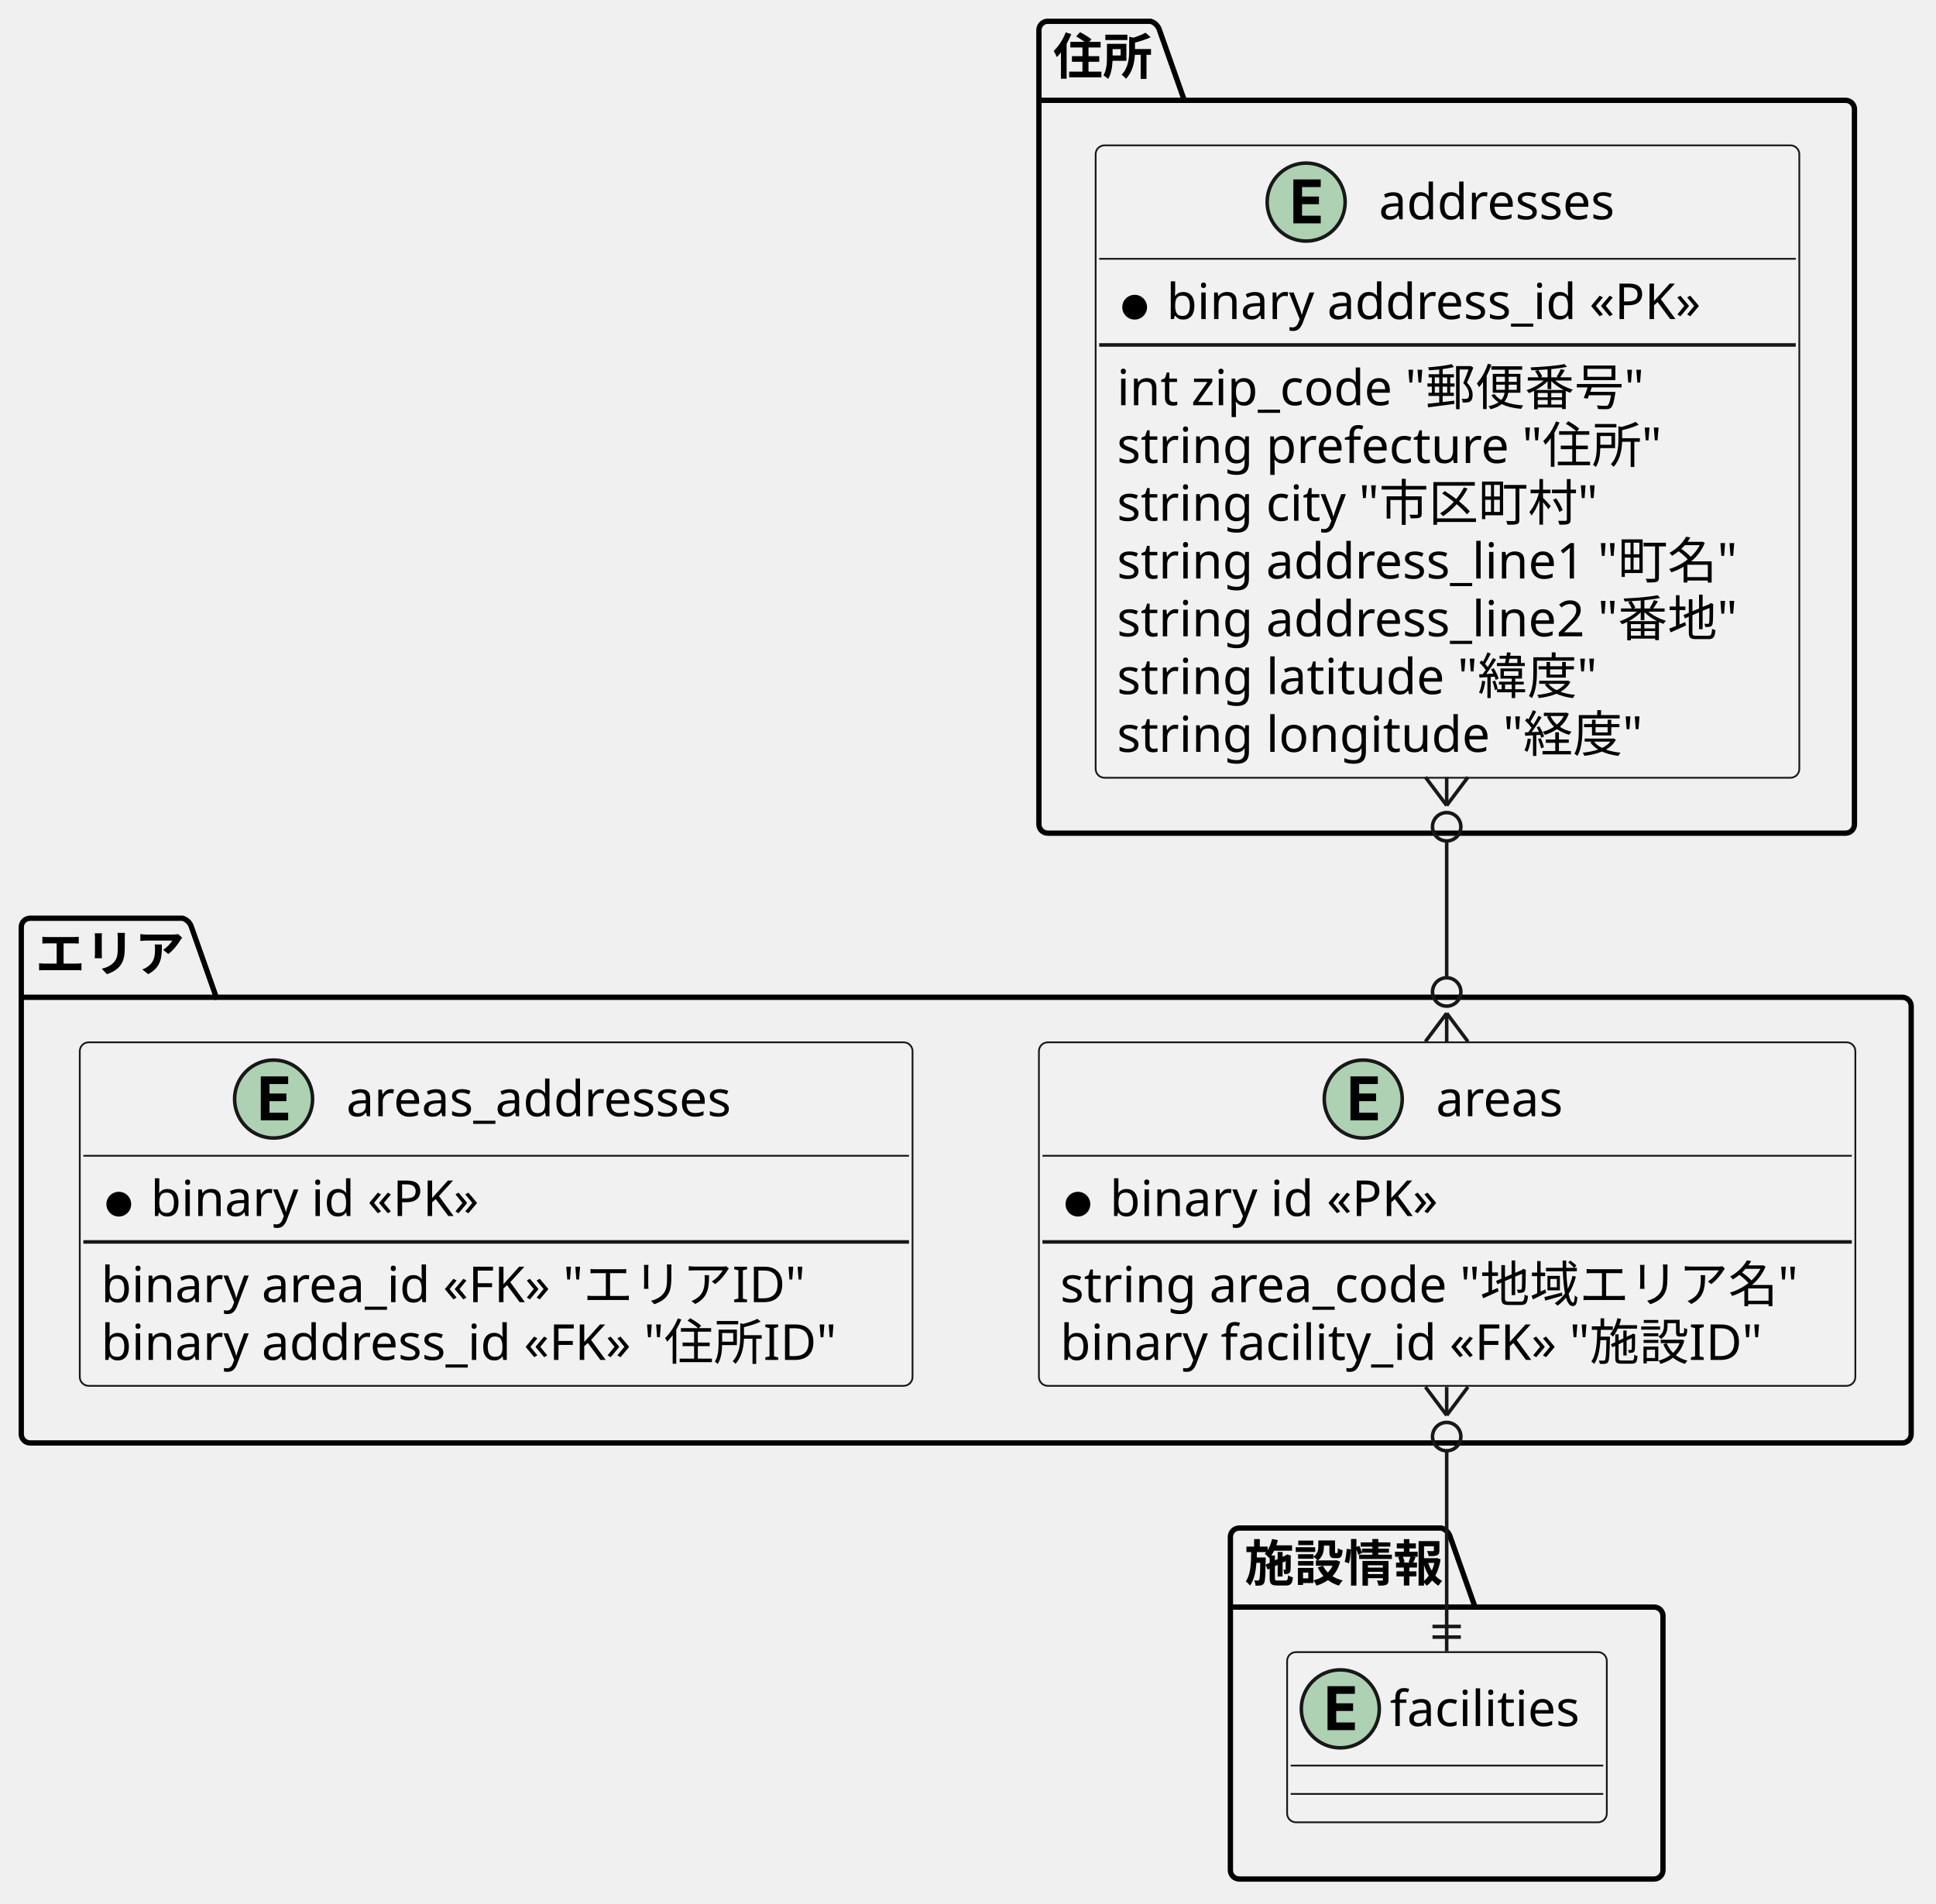
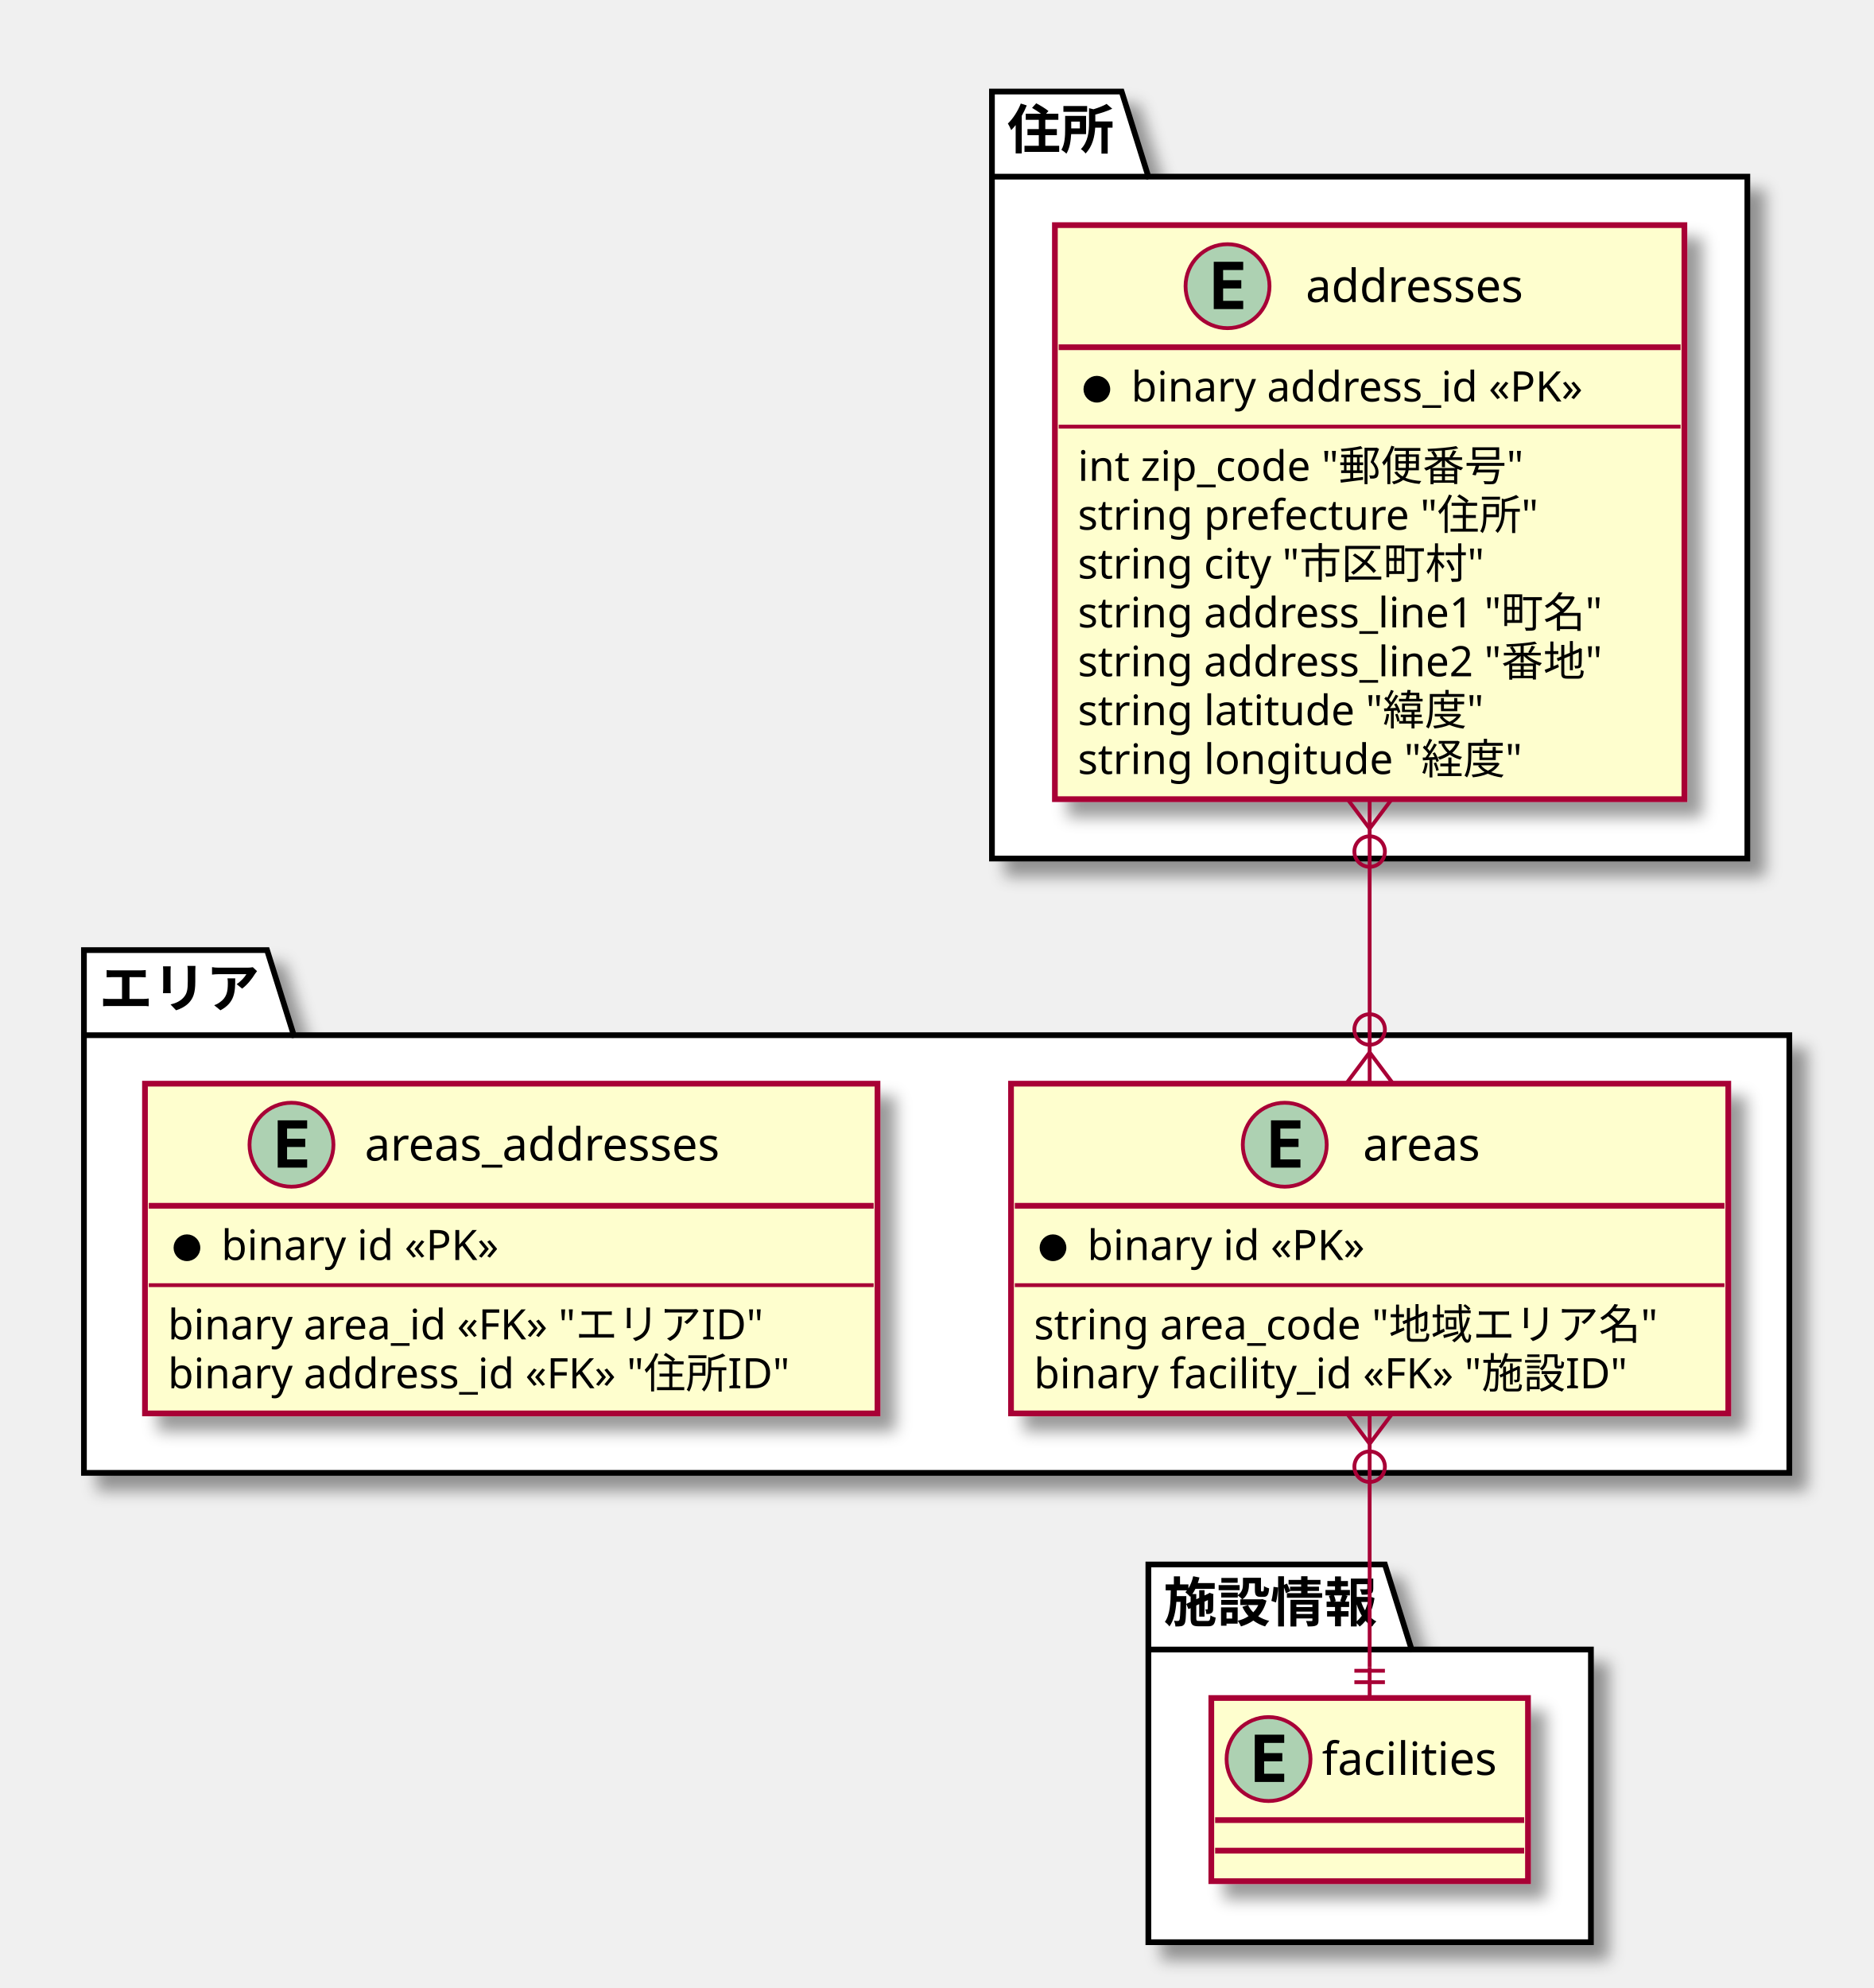
- <svg xmlns="http://www.w3.org/2000/svg" contentStyleType="text/css" height="537px" preserveAspectRatio="none" style="width:546px;height:537px;background:#FFFFFF;" version="1.1" viewBox="0 0 546 537" width="546px" zoomAndPan="magnify">
-   <defs />
+ <svg xmlns="http://www.w3.org/2000/svg" contentScriptType="application/ecmascript" contentStyleType="text/css" height="521px" preserveAspectRatio="none" style="width:491px;height:521px;" version="1.1" viewBox="0 0 491 521" width="491px" zoomAndPan="magnify">
+   <defs>
+     <filter height="300%" id="fie92836uk3f9" width="300%" x="-1" y="-1">
+       <feGaussianBlur result="blurOut" stdDeviation="2.0" />
+       <feColorMatrix in="blurOut" result="blurOut2" type="matrix" values="0 0 0 0 0 0 0 0 0 0 0 0 0 0 0 0 0 0 .4 0" />
+       <feOffset dx="4.0" dy="4.0" in="blurOut2" result="blurOut3" />
+       <feBlend in="SourceGraphic" in2="blurOut3" mode="normal" />
+     </filter>
+   </defs>
  <g>
-     <g id="cluster_施設情報">
-       <path d="M349.5,431 L406.5,431 A3.75,3.75 0 0 1 409,433.5 L416,453.297 L466.5,453.297 A2.5,2.5 0 0 1 469,455.797 L469,527.5 A2.5,2.5 0 0 1 466.5,530 L349.5,530 A2.5,2.5 0 0 1 347,527.5 L347,433.5 A2.5,2.5 0 0 1 349.5,431 " fill="none" style="stroke:#000000;stroke-width:1.5;" />
-       <line style="stroke:#000000;stroke-width:1.5;" x1="347" x2="416" y1="453.297" y2="453.297" />
-       <text fill="#000000" font-family="sans-serif" font-size="14" font-weight="bold" lengthAdjust="spacing" textLength="56" x="351" y="445.995">施設情報</text>
-     </g>
-     <g id="cluster_住所">
-       <path d="M295.5,6 L324.5,6 A3.75,3.75 0 0 1 327,8.5 L334,28.297 L520.5,28.297 A2.5,2.5 0 0 1 523,30.797 L523,232.5 A2.5,2.5 0 0 1 520.5,235 L295.5,235 A2.5,2.5 0 0 1 293,232.5 L293,8.5 A2.5,2.5 0 0 1 295.5,6 " fill="none" style="stroke:#000000;stroke-width:1.5;" />
-       <line style="stroke:#000000;stroke-width:1.5;" x1="293" x2="334" y1="28.297" y2="28.297" />
-       <text fill="#000000" font-family="sans-serif" font-size="14" font-weight="bold" lengthAdjust="spacing" textLength="28" x="297" y="20.995">住所</text>
-     </g>
-     <g id="cluster_エリア">
-       <path d="M8.5,259 L51.5,259 A3.75,3.75 0 0 1 54,261.5 L61,281.297 L536.5,281.297 A2.5,2.5 0 0 1 539,283.797 L539,404.5 A2.5,2.5 0 0 1 536.5,407 L8.5,407 A2.5,2.5 0 0 1 6,404.5 L6,261.5 A2.5,2.5 0 0 1 8.5,259 " fill="none" style="stroke:#000000;stroke-width:1.5;" />
-       <line style="stroke:#000000;stroke-width:1.5;" x1="6" x2="61" y1="281.297" y2="281.297" />
-       <text fill="#000000" font-family="sans-serif" font-size="14" font-weight="bold" lengthAdjust="spacing" textLength="42" x="10" y="273.995">エリア</text>
-     </g>
-     <g id="elem_facilities">
-       <rect codeLine="4" fill="#F1F1F1" height="48" id="facilities" rx="2.5" ry="2.5" style="stroke:#181818;stroke-width:0.5;" width="90.16" x="363" y="466" />
-       <ellipse cx="378" cy="482" fill="#ADD1B2" rx="11" ry="11" style="stroke:#181818;stroke-width:1;" />
-       <path d="M382.109,488 L374.391,488 L374.391,475.609 L382.109,475.609 L382.109,477.766 L376.844,477.766 L376.844,480.438 L381.609,480.438 L381.609,482.594 L376.844,482.594 L376.844,485.844 L382.109,485.844 L382.109,488 Z " fill="#000000" />
-       <text fill="#000000" font-family="sans-serif" font-size="14" lengthAdjust="spacing" textLength="58.16" x="392" y="486.847">facilities</text>
-       <line style="stroke:#181818;stroke-width:0.5;" x1="364" x2="452.16" y1="498" y2="498" />
-       <line style="stroke:#181818;stroke-width:0.5;" x1="364" x2="452.16" y1="506" y2="506" />
-     </g>
-     <g id="elem_addresses">
-       <rect codeLine="8" fill="#F1F1F1" height="178.375" id="addresses" rx="2.5" ry="2.5" style="stroke:#181818;stroke-width:0.5;" width="198.45" x="309" y="41" />
-       <ellipse cx="368.367" cy="57" fill="#ADD1B2" rx="11" ry="11" style="stroke:#181818;stroke-width:1;" />
-       <path d="M372.476,63 L364.757,63 L364.757,50.609 L372.476,50.609 L372.476,52.766 L367.21,52.766 L367.21,55.438 L371.976,55.438 L371.976,57.594 L367.21,57.594 L367.21,60.844 L372.476,60.844 L372.476,63 Z " fill="#000000" />
-       <text fill="#000000" font-family="sans-serif" font-size="14" lengthAdjust="spacing" textLength="71.217" x="388.867" y="61.847">addresses</text>
-       <line style="stroke:#181818;stroke-width:0.5;" x1="310" x2="506.45" y1="73" y2="73" />
-       <ellipse cx="320" cy="86.648" fill="#000000" rx="3" ry="3" style="stroke:#000000;stroke-width:1;" />
-       <text fill="#000000" font-family="sans-serif" font-size="14" lengthAdjust="spacing" textLength="163.01" x="329" y="89.995">binary address_id «PK»</text>
-       <line style="stroke:#181818;stroke-width:1;" x1="310" x2="506.45" y1="97.297" y2="97.297" />
-       <text fill="#000000" font-family="sans-serif" font-size="14" lengthAdjust="spacing" textLength="156.919" x="315" y="114.292">int zip_code "郵便番号"</text>
-       <text fill="#000000" font-family="sans-serif" font-size="14" lengthAdjust="spacing" textLength="163.194" x="315" y="130.589">string prefecture "住所"</text>
-       <text fill="#000000" font-family="sans-serif" font-size="14" lengthAdjust="spacing" textLength="143.329" x="315" y="146.886">string city "市区町村"</text>
-       <text fill="#000000" font-family="sans-serif" font-size="14" lengthAdjust="spacing" textLength="186.45" x="315" y="163.183">string address_line1 "町名"</text>
-       <text fill="#000000" font-family="sans-serif" font-size="14" lengthAdjust="spacing" textLength="186.45" x="315" y="179.48">string address_line2 "番地"</text>
-       <text fill="#000000" font-family="sans-serif" font-size="14" lengthAdjust="spacing" textLength="143.678" x="315" y="195.776">string latitude "緯度"</text>
-       <text fill="#000000" font-family="sans-serif" font-size="14" lengthAdjust="spacing" textLength="155.934" x="315" y="212.073">string longitude "経度"</text>
-     </g>
-     <g id="elem_areas">
-       <rect codeLine="22" fill="#F1F1F1" height="96.891" id="areas" rx="2.5" ry="2.5" style="stroke:#181818;stroke-width:0.5;" width="230.257" x="293" y="294" />
-       <ellipse cx="384.468" cy="310" fill="#ADD1B2" rx="11" ry="11" style="stroke:#181818;stroke-width:1;" />
-       <path d="M388.577,316 L380.859,316 L380.859,303.609 L388.577,303.609 L388.577,305.766 L383.312,305.766 L383.312,308.438 L388.077,308.438 L388.077,310.594 L383.312,310.594 L383.312,313.844 L388.577,313.844 L388.577,316 Z " fill="#000000" />
-       <text fill="#000000" font-family="sans-serif" font-size="14" lengthAdjust="spacing" textLength="38.821" x="404.968" y="314.847">areas</text>
-       <line style="stroke:#181818;stroke-width:0.5;" x1="294" x2="522.257" y1="326" y2="326" />
-       <ellipse cx="304" cy="339.648" fill="#000000" rx="3" ry="3" style="stroke:#000000;stroke-width:1;" />
-       <text fill="#000000" font-family="sans-serif" font-size="14" lengthAdjust="spacing" textLength="100.7" x="313" y="342.995">binary id «PK»</text>
-       <line style="stroke:#181818;stroke-width:1;" x1="294" x2="522.257" y1="350.297" y2="350.297" />
-       <text fill="#000000" font-family="sans-serif" font-size="14" lengthAdjust="spacing" textLength="218.257" x="299" y="367.292">string area_code "地域エリア名"</text>
-       <text fill="#000000" font-family="sans-serif" font-size="14" lengthAdjust="spacing" textLength="214.197" x="299" y="383.589">binary facility_id «FK» "施設ID"</text>
-     </g>
-     <g id="elem_areas_addresses">
-       <rect codeLine="29" fill="#F1F1F1" height="96.891" id="areas_addresses" rx="2.5" ry="2.5" style="stroke:#181818;stroke-width:0.5;" width="234.858" x="22.5" y="294" />
-       <ellipse cx="77.16" cy="310" fill="#ADD1B2" rx="11" ry="11" style="stroke:#181818;stroke-width:1;" />
-       <path d="M81.269,316 L73.551,316 L73.551,303.609 L81.269,303.609 L81.269,305.766 L76.004,305.766 L76.004,308.438 L80.769,308.438 L80.769,310.594 L76.004,310.594 L76.004,313.844 L81.269,313.844 L81.269,316 Z " fill="#000000" />
-       <text fill="#000000" font-family="sans-serif" font-size="14" lengthAdjust="spacing" textLength="117.038" x="97.66" y="314.847">areas_addresses</text>
-       <line style="stroke:#181818;stroke-width:0.5;" x1="23.5" x2="256.358" y1="326" y2="326" />
-       <ellipse cx="33.5" cy="339.648" fill="#000000" rx="3" ry="3" style="stroke:#000000;stroke-width:1;" />
-       <text fill="#000000" font-family="sans-serif" font-size="14" lengthAdjust="spacing" textLength="100.7" x="42.5" y="342.995">binary id «PK»</text>
-       <line style="stroke:#181818;stroke-width:1;" x1="23.5" x2="256.358" y1="350.297" y2="350.297" />
-       <text fill="#000000" font-family="sans-serif" font-size="14" lengthAdjust="spacing" textLength="213.076" x="28.5" y="367.292">binary area_id «FK» "エリアID"</text>
-       <text fill="#000000" font-family="sans-serif" font-size="14" lengthAdjust="spacing" textLength="222.858" x="28.5" y="383.589">binary address_id «FK» "住所ID"</text>
-     </g>
-     <g id="link_addresses_areas">
-       <path codeLine="37" d="M408,237.2 C408,262.75 408,253.66 408,275.79 " fill="none" id="addresses-areas" style="stroke:#181818;stroke-width:1;" />
-       <line style="stroke:#181818;stroke-width:1;" x1="408" x2="402" y1="227.2" y2="219.2" />
-       <line style="stroke:#181818;stroke-width:1;" x1="408" x2="414" y1="227.2" y2="219.2" />
-       <line style="stroke:#181818;stroke-width:1;" x1="408" x2="408" y1="227.2" y2="219.2" />
-       <ellipse cx="408" cy="233.2" fill="none" rx="4" ry="4" style="stroke:#181818;stroke-width:1;" />
-       <line style="stroke:#181818;stroke-width:1;" x1="408" x2="414" y1="285.79" y2="293.79" />
-       <line style="stroke:#181818;stroke-width:1;" x1="408" x2="402" y1="285.79" y2="293.79" />
-       <line style="stroke:#181818;stroke-width:1;" x1="408" x2="408" y1="285.79" y2="293.79" />
-       <ellipse cx="408" cy="279.79" fill="none" rx="4" ry="4" style="stroke:#181818;stroke-width:1;" />
-     </g>
-     <g id="link_areas_facilities">
-       <path codeLine="38" d="M408,409.21 C408,434.21 408,437.58 408,457.76 " fill="none" id="areas-facilities" style="stroke:#181818;stroke-width:1;" />
-       <line style="stroke:#181818;stroke-width:1;" x1="408" x2="402" y1="399.21" y2="391.21" />
-       <line style="stroke:#181818;stroke-width:1;" x1="408" x2="414" y1="399.21" y2="391.21" />
-       <line style="stroke:#181818;stroke-width:1;" x1="408" x2="408" y1="399.21" y2="391.21" />
-       <ellipse cx="408" cy="405.21" fill="none" rx="4" ry="4" style="stroke:#181818;stroke-width:1;" />
-       <line style="stroke:#181818;stroke-width:1;" x1="412" x2="404" y1="461.76" y2="461.76" />
-       <line style="stroke:#181818;stroke-width:1;" x1="412" x2="404" y1="458.76" y2="458.76" />
-       <line style="stroke:#181818;stroke-width:1;" x1="408" x2="408" y1="457.76" y2="465.76" />
-     </g>
+     <polygon fill="#FFFFFF" filter="url(#fie92836uk3f9)" points="301,410,363,410,370,432.297,417,432.297,417,509,301,509,301,410" style="stroke: #000000; stroke-width: 1.5;" />
+     <line style="stroke: #000000; stroke-width: 1.5;" x1="301" x2="370" y1="432.297" y2="432.297" />
+     <text fill="#000000" font-family="sans-serif" font-size="14" font-weight="bold" lengthAdjust="spacingAndGlyphs" textLength="56" x="305" y="424.995">施設情報</text>
+     <polygon fill="#FFFFFF" filter="url(#fie92836uk3f9)" points="260,24,294,24,301,46.297,458,46.297,458,225,260,225,260,24" style="stroke: #000000; stroke-width: 1.5;" />
+     <line style="stroke: #000000; stroke-width: 1.5;" x1="260" x2="301" y1="46.297" y2="46.297" />
+     <text fill="#000000" font-family="sans-serif" font-size="14" font-weight="bold" lengthAdjust="spacingAndGlyphs" textLength="28" x="264" y="38.995">住所</text>
+     <polygon fill="#FFFFFF" filter="url(#fie92836uk3f9)" points="22,249,70,249,77,271.297,469,271.297,469,386,22,386,22,249" style="stroke: #000000; stroke-width: 1.5;" />
+     <line style="stroke: #000000; stroke-width: 1.5;" x1="22" x2="77" y1="271.297" y2="271.297" />
+     <text fill="#000000" font-family="sans-serif" font-size="14" font-weight="bold" lengthAdjust="spacingAndGlyphs" textLength="42" x="26" y="263.995">エリア</text>
+     <rect fill="#FEFECE" filter="url(#fie92836uk3f9)" height="48" id="facilities" style="stroke: #A80036; stroke-width: 1.5;" width="83" x="317.5" y="445" />
+     <ellipse cx="332.5" cy="461" fill="#ADD1B2" rx="11" ry="11" style="stroke: #A80036; stroke-width: 1.0;" />
+     <path d="M336.609,467 L328.891,467 L328.891,454.609 L336.609,454.609 L336.609,456.766 L331.344,456.766 L331.344,459.438 L336.109,459.438 L336.109,461.594 L331.344,461.594 L331.344,464.844 L336.609,464.844 L336.609,467 Z " />
+     <text fill="#000000" font-family="sans-serif" font-size="12" lengthAdjust="spacingAndGlyphs" textLength="51" x="346.5" y="465.154">facilities</text>
+     <line style="stroke: #A80036; stroke-width: 1.5;" x1="318.5" x2="399.5" y1="477" y2="477" />
+     <line style="stroke: #A80036; stroke-width: 1.5;" x1="318.5" x2="399.5" y1="485" y2="485" />
+     <rect fill="#FEFECE" filter="url(#fie92836uk3f9)" height="150.438" id="addresses" style="stroke: #A80036; stroke-width: 1.5;" width="165" x="276.5" y="59" />
+     <ellipse cx="321.75" cy="75" fill="#ADD1B2" rx="11" ry="11" style="stroke: #A80036; stroke-width: 1.0;" />
+     <path d="M325.859,81 L318.141,81 L318.141,68.609 L325.859,68.609 L325.859,70.766 L320.594,70.766 L320.594,73.438 L325.359,73.438 L325.359,75.594 L320.594,75.594 L320.594,78.844 L325.859,78.844 L325.859,81 Z " />
+     <text fill="#000000" font-family="sans-serif" font-size="12" lengthAdjust="spacingAndGlyphs" textLength="66" x="342.25" y="79.154">addresses</text>
+     <line style="stroke: #A80036; stroke-width: 1.5;" x1="277.5" x2="440.5" y1="91" y2="91" />
+     <ellipse cx="287.5" cy="102" fill="#000000" rx="3" ry="3" style="stroke: #000000; stroke-width: 1.0;" />
+     <text fill="#000000" font-family="sans-serif" font-size="11" lengthAdjust="spacingAndGlyphs" textLength="134" x="296.5" y="105.21">binary address_id «PK»</text>
+     <line style="stroke: #A80036; stroke-width: 1.0;" x1="277.5" x2="440.5" y1="111.805" y2="111.805" />
+     <text fill="#000000" font-family="sans-serif" font-size="11" lengthAdjust="spacingAndGlyphs" textLength="124" x="282.5" y="126.015">int zip_code "郵便番号"</text>
+     <text fill="#000000" font-family="sans-serif" font-size="11" lengthAdjust="spacingAndGlyphs" textLength="132" x="282.5" y="138.82">string prefecture "住所"</text>
+     <text fill="#000000" font-family="sans-serif" font-size="11" lengthAdjust="spacingAndGlyphs" textLength="114" x="282.5" y="151.625">string city "市区町村"</text>
+     <text fill="#000000" font-family="sans-serif" font-size="11" lengthAdjust="spacingAndGlyphs" textLength="153" x="282.5" y="164.429">string address_line1 "町名"</text>
+     <text fill="#000000" font-family="sans-serif" font-size="11" lengthAdjust="spacingAndGlyphs" textLength="153" x="282.5" y="177.234">string address_line2 "番地"</text>
+     <text fill="#000000" font-family="sans-serif" font-size="11" lengthAdjust="spacingAndGlyphs" textLength="115" x="282.5" y="190.039">string latitude "緯度"</text>
+     <text fill="#000000" font-family="sans-serif" font-size="11" lengthAdjust="spacingAndGlyphs" textLength="125" x="282.5" y="202.843">string longitude "経度"</text>
+     <rect fill="#FEFECE" filter="url(#fie92836uk3f9)" height="86.414" id="areas" style="stroke: #A80036; stroke-width: 1.5;" width="188" x="265" y="284" />
+     <ellipse cx="336.75" cy="300" fill="#ADD1B2" rx="11" ry="11" style="stroke: #A80036; stroke-width: 1.0;" />
+     <path d="M340.859,306 L333.141,306 L333.141,293.609 L340.859,293.609 L340.859,295.766 L335.594,295.766 L335.594,298.438 L340.359,298.438 L340.359,300.594 L335.594,300.594 L335.594,303.844 L340.859,303.844 L340.859,306 Z " />
+     <text fill="#000000" font-family="sans-serif" font-size="12" lengthAdjust="spacingAndGlyphs" textLength="36" x="357.25" y="304.154">areas</text>
+     <line style="stroke: #A80036; stroke-width: 1.5;" x1="266" x2="452" y1="316" y2="316" />
+     <ellipse cx="276" cy="327" fill="#000000" rx="3" ry="3" style="stroke: #000000; stroke-width: 1.0;" />
+     <text fill="#000000" font-family="sans-serif" font-size="11" lengthAdjust="spacingAndGlyphs" textLength="81" x="285" y="330.21">binary id «PK»</text>
+     <line style="stroke: #A80036; stroke-width: 1.0;" x1="266" x2="452" y1="336.805" y2="336.805" />
+     <text fill="#000000" font-family="sans-serif" font-size="11" lengthAdjust="spacingAndGlyphs" textLength="176" x="271" y="351.015">string area_code "地域エリア名"</text>
+     <text fill="#000000" font-family="sans-serif" font-size="11" lengthAdjust="spacingAndGlyphs" textLength="169" x="271" y="363.82">binary facility_id «FK» "施設ID"</text>
+     <rect fill="#FEFECE" filter="url(#fie92836uk3f9)" height="86.414" id="areas_addresses" style="stroke: #A80036; stroke-width: 1.5;" width="192" x="38" y="284" />
+     <ellipse cx="76.4" cy="300" fill="#ADD1B2" rx="11" ry="11" style="stroke: #A80036; stroke-width: 1.0;" />
+     <path d="M80.509,306 L72.791,306 L72.791,293.609 L80.509,293.609 L80.509,295.766 L75.244,295.766 L75.244,298.438 L80.009,298.438 L80.009,300.594 L75.244,300.594 L75.244,303.844 L80.509,303.844 L80.509,306 Z " />
+     <text fill="#000000" font-family="sans-serif" font-size="12" lengthAdjust="spacingAndGlyphs" textLength="108" x="95.6" y="304.154">areas_addresses</text>
+     <line style="stroke: #A80036; stroke-width: 1.5;" x1="39" x2="229" y1="316" y2="316" />
+     <ellipse cx="49" cy="327" fill="#000000" rx="3" ry="3" style="stroke: #000000; stroke-width: 1.0;" />
+     <text fill="#000000" font-family="sans-serif" font-size="11" lengthAdjust="spacingAndGlyphs" textLength="81" x="58" y="330.21">binary id «PK»</text>
+     <line style="stroke: #A80036; stroke-width: 1.0;" x1="39" x2="229" y1="336.805" y2="336.805" />
+     <text fill="#000000" font-family="sans-serif" font-size="11" lengthAdjust="spacingAndGlyphs" textLength="170" x="44" y="351.015">binary area_id «FK» "エリアID"</text>
+     <text fill="#000000" font-family="sans-serif" font-size="11" lengthAdjust="spacingAndGlyphs" textLength="180" x="44" y="363.82">binary address_id «FK» "住所ID"</text>
+     <path d="M359,217.17 C359,217.17 359,275.8 359,275.8 " fill="none" id="addresses-areas" style="stroke: #A80036; stroke-width: 1.0;" />
+     <line style="stroke: #A80036; stroke-width: 1.0;" x1="359" x2="365" y1="275.8" y2="283.8" />
+     <line style="stroke: #A80036; stroke-width: 1.0;" x1="359" x2="353" y1="275.8" y2="283.8" />
+     <line style="stroke: #A80036; stroke-width: 1.0;" x1="359" x2="359" y1="275.8" y2="283.8" />
+     <ellipse cx="359" cy="269.8" fill="none" rx="4" ry="4" style="stroke: #A80036; stroke-width: 1.0;" />
+     <line style="stroke: #A80036; stroke-width: 1.0;" x1="359" x2="353" y1="217.17" y2="209.17" />
+     <line style="stroke: #A80036; stroke-width: 1.0;" x1="359" x2="365" y1="217.17" y2="209.17" />
+     <line style="stroke: #A80036; stroke-width: 1.0;" x1="359" x2="359" y1="217.17" y2="209.17" />
+     <ellipse cx="359" cy="223.17" fill="none" rx="4" ry="4" style="stroke: #A80036; stroke-width: 1.0;" />
+     <path d="M359,378.38 C359,378.38 359,436.86 359,436.86 " fill="none" id="areas-facilities" style="stroke: #A80036; stroke-width: 1.0;" />
+     <line style="stroke: #A80036; stroke-width: 1.0;" x1="363" x2="355" y1="440.86" y2="440.86" />
+     <line style="stroke: #A80036; stroke-width: 1.0;" x1="363" x2="355" y1="437.86" y2="437.86" />
+     <line style="stroke: #A80036; stroke-width: 1.0;" x1="359" x2="359" y1="436.86" y2="444.86" />
+     <line style="stroke: #A80036; stroke-width: 1.0;" x1="359" x2="353" y1="378.38" y2="370.38" />
+     <line style="stroke: #A80036; stroke-width: 1.0;" x1="359" x2="365" y1="378.38" y2="370.38" />
+     <line style="stroke: #A80036; stroke-width: 1.0;" x1="359" x2="359" y1="378.38" y2="370.38" />
+     <ellipse cx="359" cy="384.38" fill="none" rx="4" ry="4" style="stroke: #A80036; stroke-width: 1.0;" />
  </g>
</svg>
